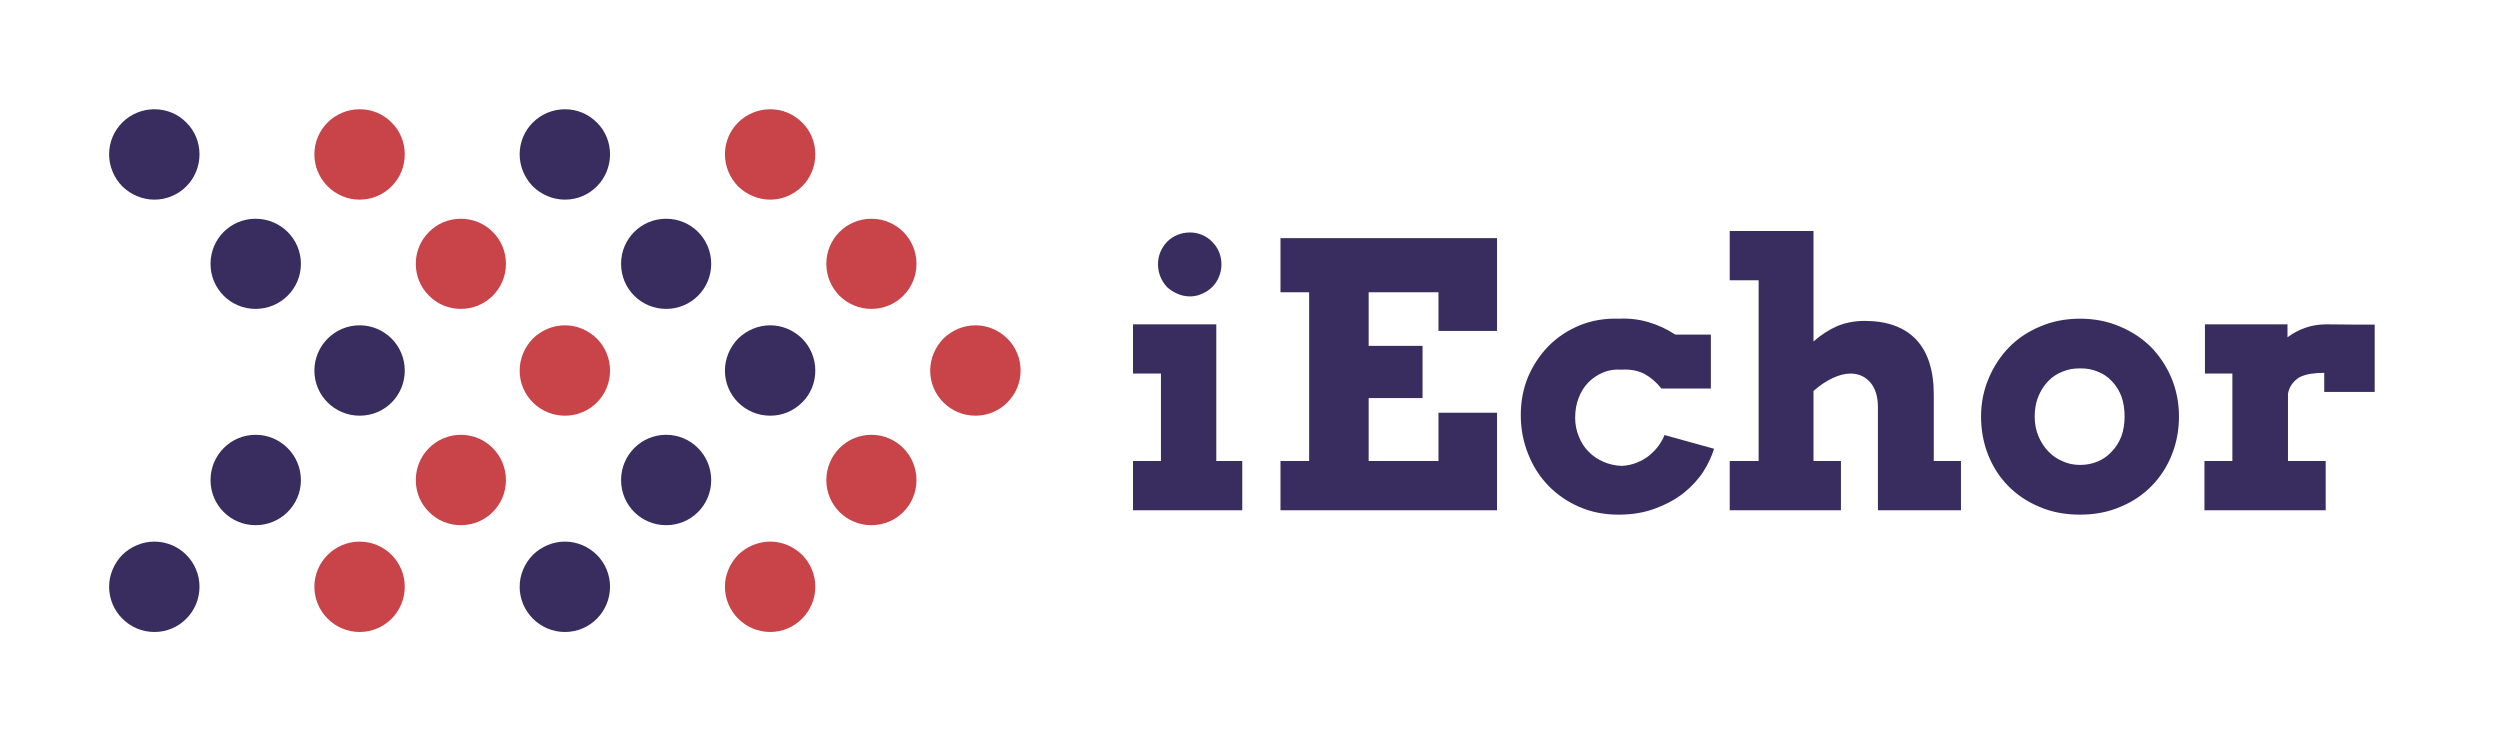
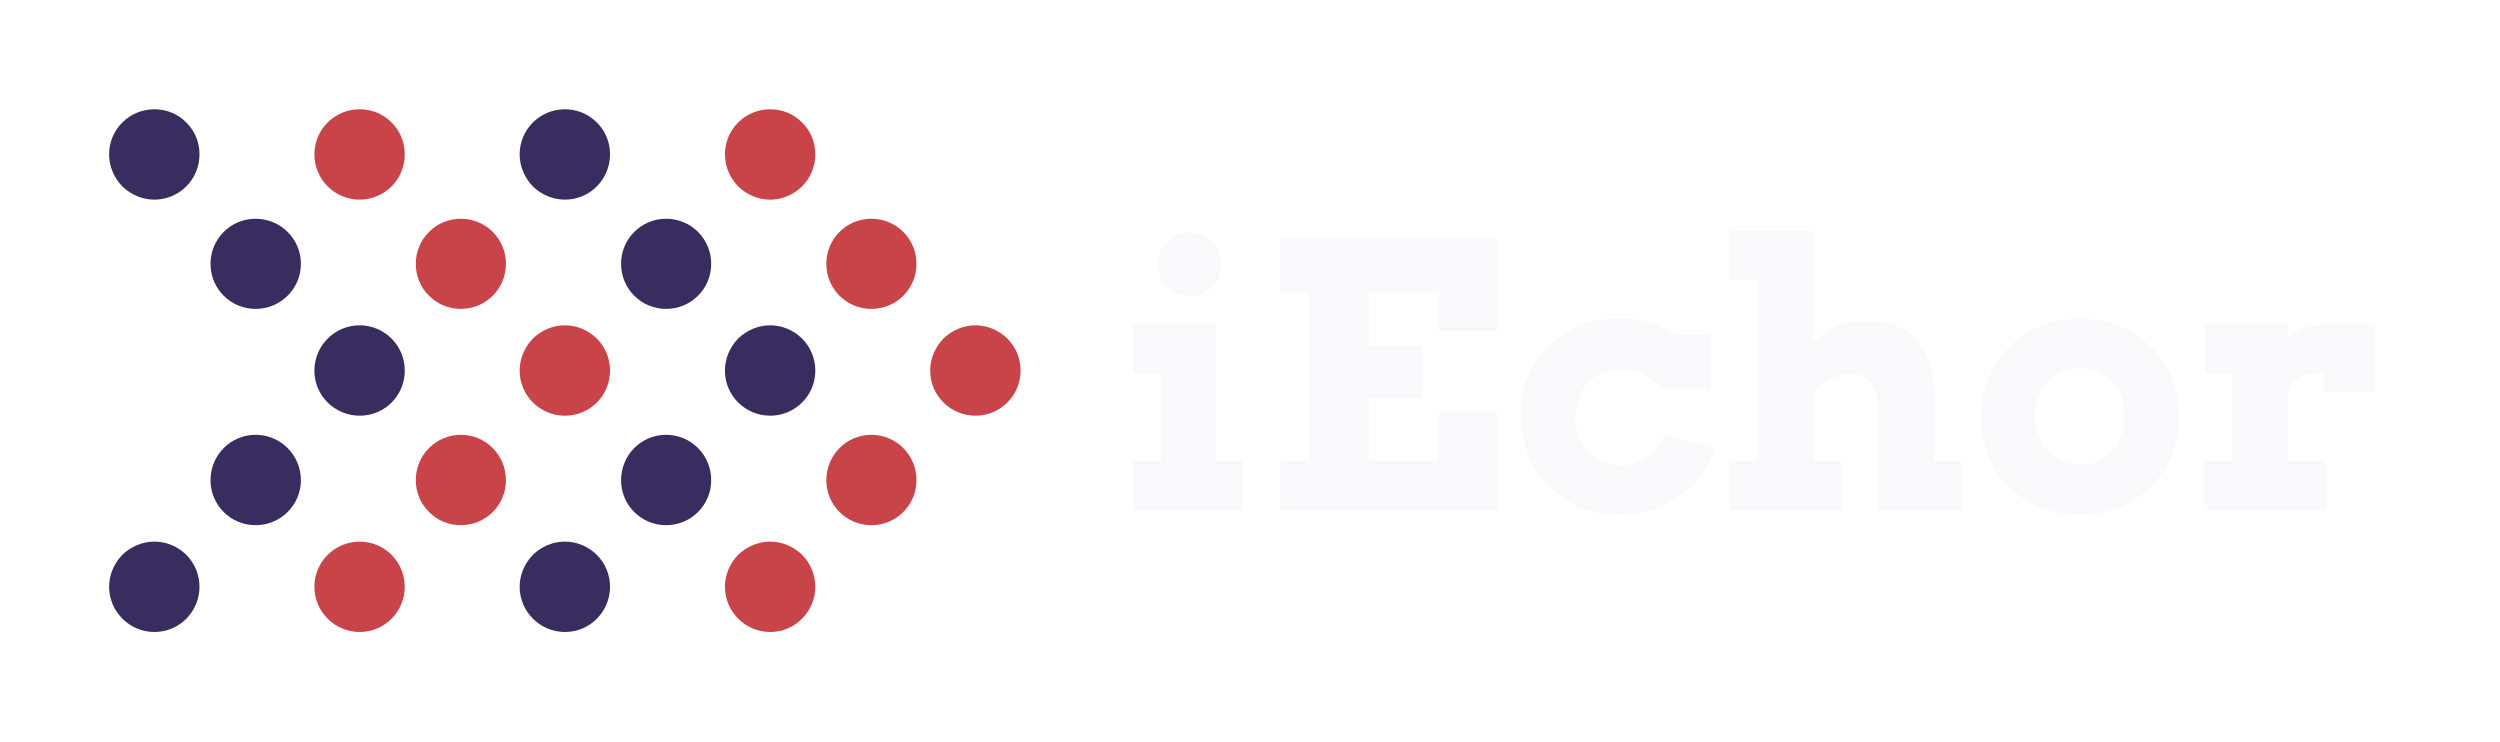
<svg xmlns="http://www.w3.org/2000/svg" version="1.1" height="48" viewBox="0 0 10.206 3.026">
  <g transform="matrix(1,0,0,1,4.566436,0.9430317)">
    <g>
-       <path d=" M 0.059 0.381 L 0.399 0.381 L 0.399 0.939 L 0.505 0.939 L 0.505 1.14 L 0.059 1.14 L 0.059 0.939 L 0.173 0.939 L 0.173 0.582 L 0.059 0.582 L 0.059 0.381 M 0.161 0.136 Q 0.161 0.109 0.171 0.085 Q 0.181 0.062 0.198 0.044 Q 0.216 0.026 0.24 0.016 Q 0.264 0.006 0.292 0.006 Q 0.318 0.006 0.341 0.016 Q 0.365 0.026 0.382 0.044 Q 0.4 0.062 0.41 0.085 Q 0.42 0.109 0.42 0.136 Q 0.42 0.163 0.41 0.187 Q 0.4 0.211 0.382 0.229 Q 0.365 0.246 0.341 0.256 Q 0.318 0.267 0.292 0.267 Q 0.264 0.267 0.24 0.256 Q 0.216 0.246 0.198 0.229 Q 0.181 0.211 0.171 0.187 Q 0.161 0.163 0.161 0.136 M 0.661 0.029 L 1.545 0.029 L 1.545 0.408 L 1.306 0.408 L 1.306 0.25 L 1.021 0.25 L 1.021 0.469 L 1.241 0.469 L 1.241 0.682 L 1.021 0.682 L 1.021 0.939 L 1.306 0.939 L 1.306 0.742 L 1.545 0.742 L 1.545 1.14 L 0.661 1.14 L 0.661 0.939 L 0.778 0.939 L 0.778 0.25 L 0.661 0.25 L 0.661 0.029 M 2.216 0.643 Q 2.185 0.604 2.146 0.583 Q 2.107 0.563 2.054 0.566 Q 2.012 0.563 1.977 0.578 Q 1.942 0.593 1.917 0.619 Q 1.892 0.645 1.878 0.682 Q 1.864 0.718 1.864 0.763 Q 1.864 0.803 1.879 0.839 Q 1.893 0.875 1.919 0.901 Q 1.944 0.927 1.979 0.942 Q 2.013 0.957 2.054 0.959 Q 2.089 0.957 2.117 0.945 Q 2.145 0.934 2.167 0.916 Q 2.189 0.898 2.205 0.876 Q 2.221 0.853 2.229 0.833 L 2.431 0.889 Q 2.418 0.933 2.388 0.981 Q 2.358 1.028 2.309 1.068 Q 2.26 1.107 2.193 1.132 Q 2.126 1.158 2.041 1.158 Q 1.953 1.158 1.88 1.126 Q 1.807 1.094 1.754 1.039 Q 1.701 0.984 1.672 0.91 Q 1.642 0.836 1.642 0.751 Q 1.642 0.667 1.672 0.595 Q 1.703 0.523 1.756 0.469 Q 1.81 0.415 1.883 0.385 Q 1.957 0.355 2.043 0.358 Q 2.105 0.355 2.163 0.372 Q 2.221 0.389 2.273 0.423 L 2.418 0.423 L 2.418 0.643 L 2.216 0.643 M 2.495 0 L 2.837 0 L 2.837 0.451 Q 2.881 0.412 2.932 0.389 Q 2.984 0.367 3.046 0.367 Q 3.183 0.367 3.256 0.443 Q 3.328 0.52 3.328 0.667 L 3.328 0.939 L 3.439 0.939 L 3.439 1.14 L 3.1 1.14 L 3.1 0.719 Q 3.1 0.655 3.069 0.618 Q 3.037 0.582 2.988 0.582 Q 2.955 0.582 2.916 0.6 Q 2.877 0.618 2.837 0.653 L 2.837 0.939 L 2.949 0.939 L 2.949 1.14 L 2.495 1.14 L 2.495 0.939 L 2.613 0.939 L 2.613 0.201 L 2.495 0.201 L 2.495 0 M 3.521 0.757 Q 3.521 0.675 3.552 0.602 Q 3.582 0.53 3.635 0.475 Q 3.688 0.421 3.762 0.39 Q 3.836 0.358 3.925 0.358 Q 4.014 0.358 4.088 0.39 Q 4.162 0.421 4.216 0.475 Q 4.269 0.53 4.299 0.602 Q 4.329 0.675 4.329 0.757 Q 4.329 0.84 4.3 0.913 Q 4.271 0.986 4.218 1.04 Q 4.165 1.095 4.09 1.126 Q 4.016 1.158 3.925 1.158 Q 3.833 1.158 3.759 1.126 Q 3.685 1.095 3.632 1.041 Q 3.579 0.987 3.55 0.914 Q 3.521 0.841 3.521 0.757 M 3.74 0.757 Q 3.74 0.801 3.755 0.837 Q 3.77 0.873 3.795 0.899 Q 3.82 0.926 3.854 0.94 Q 3.887 0.955 3.925 0.955 Q 3.964 0.955 3.997 0.941 Q 4.031 0.927 4.055 0.9 Q 4.08 0.874 4.094 0.838 Q 4.107 0.801 4.107 0.757 Q 4.107 0.712 4.094 0.675 Q 4.08 0.639 4.055 0.613 Q 4.031 0.587 3.997 0.574 Q 3.964 0.56 3.925 0.561 Q 3.887 0.56 3.854 0.574 Q 3.82 0.587 3.795 0.613 Q 3.77 0.639 3.755 0.675 Q 3.74 0.712 3.74 0.757 M 5.128 0.657 L 4.922 0.657 L 4.922 0.579 Q 4.892 0.579 4.867 0.583 Q 4.842 0.587 4.823 0.596 Q 4.805 0.606 4.792 0.623 Q 4.779 0.639 4.774 0.664 L 4.774 0.939 L 4.928 0.939 L 4.928 1.14 L 4.433 1.14 L 4.433 0.939 L 4.547 0.939 L 4.547 0.582 L 4.435 0.582 L 4.435 0.381 L 4.772 0.381 L 4.772 0.434 Q 4.805 0.409 4.845 0.395 Q 4.885 0.381 4.933 0.381 Q 4.981 0.381 5.032 0.382 Q 5.084 0.382 5.128 0.382 L 5.128 0.657" fill="#382d5e" fill-rule="nonzero" />
+       <path d=" M 0.059 0.381 L 0.399 0.381 L 0.399 0.939 L 0.505 0.939 L 0.505 1.14 L 0.059 1.14 L 0.059 0.939 L 0.173 0.939 L 0.173 0.582 L 0.059 0.582 L 0.059 0.381 M 0.161 0.136 Q 0.161 0.109 0.171 0.085 Q 0.181 0.062 0.198 0.044 Q 0.216 0.026 0.24 0.016 Q 0.264 0.006 0.292 0.006 Q 0.318 0.006 0.341 0.016 Q 0.365 0.026 0.382 0.044 Q 0.4 0.062 0.41 0.085 Q 0.42 0.109 0.42 0.136 Q 0.42 0.163 0.41 0.187 Q 0.4 0.211 0.382 0.229 Q 0.365 0.246 0.341 0.256 Q 0.318 0.267 0.292 0.267 Q 0.264 0.267 0.24 0.256 Q 0.216 0.246 0.198 0.229 Q 0.181 0.211 0.171 0.187 Q 0.161 0.163 0.161 0.136 M 0.661 0.029 L 1.545 0.029 L 1.545 0.408 L 1.306 0.408 L 1.306 0.25 L 1.021 0.25 L 1.021 0.469 L 1.241 0.469 L 1.241 0.682 L 1.021 0.682 L 1.021 0.939 L 1.306 0.939 L 1.306 0.742 L 1.545 0.742 L 1.545 1.14 L 0.661 1.14 L 0.661 0.939 L 0.778 0.939 L 0.778 0.25 L 0.661 0.25 L 0.661 0.029 M 2.216 0.643 Q 2.185 0.604 2.146 0.583 Q 2.107 0.563 2.054 0.566 Q 2.012 0.563 1.977 0.578 Q 1.942 0.593 1.917 0.619 Q 1.892 0.645 1.878 0.682 Q 1.864 0.718 1.864 0.763 Q 1.864 0.803 1.879 0.839 Q 1.893 0.875 1.919 0.901 Q 1.944 0.927 1.979 0.942 Q 2.013 0.957 2.054 0.959 Q 2.089 0.957 2.117 0.945 Q 2.145 0.934 2.167 0.916 Q 2.189 0.898 2.205 0.876 Q 2.221 0.853 2.229 0.833 L 2.431 0.889 Q 2.418 0.933 2.388 0.981 Q 2.358 1.028 2.309 1.068 Q 2.26 1.107 2.193 1.132 Q 2.126 1.158 2.041 1.158 Q 1.953 1.158 1.88 1.126 Q 1.807 1.094 1.754 1.039 Q 1.701 0.984 1.672 0.91 Q 1.642 0.836 1.642 0.751 Q 1.642 0.667 1.672 0.595 Q 1.703 0.523 1.756 0.469 Q 1.81 0.415 1.883 0.385 Q 1.957 0.355 2.043 0.358 Q 2.105 0.355 2.163 0.372 Q 2.221 0.389 2.273 0.423 L 2.418 0.423 L 2.418 0.643 L 2.216 0.643 M 2.495 0 L 2.837 0 L 2.837 0.451 Q 2.881 0.412 2.932 0.389 Q 2.984 0.367 3.046 0.367 Q 3.183 0.367 3.256 0.443 Q 3.328 0.52 3.328 0.667 L 3.328 0.939 L 3.439 0.939 L 3.439 1.14 L 3.1 1.14 L 3.1 0.719 Q 3.1 0.655 3.069 0.618 Q 3.037 0.582 2.988 0.582 Q 2.955 0.582 2.916 0.6 Q 2.877 0.618 2.837 0.653 L 2.837 0.939 L 2.949 0.939 L 2.949 1.14 L 2.495 1.14 L 2.495 0.939 L 2.613 0.939 L 2.613 0.201 L 2.495 0.201 L 2.495 0 M 3.521 0.757 Q 3.521 0.675 3.552 0.602 Q 3.582 0.53 3.635 0.475 Q 3.688 0.421 3.762 0.39 Q 3.836 0.358 3.925 0.358 Q 4.014 0.358 4.088 0.39 Q 4.162 0.421 4.216 0.475 Q 4.269 0.53 4.299 0.602 Q 4.329 0.675 4.329 0.757 Q 4.329 0.84 4.3 0.913 Q 4.271 0.986 4.218 1.04 Q 4.165 1.095 4.09 1.126 Q 4.016 1.158 3.925 1.158 Q 3.833 1.158 3.759 1.126 Q 3.685 1.095 3.632 1.041 Q 3.579 0.987 3.55 0.914 Q 3.521 0.841 3.521 0.757 M 3.74 0.757 Q 3.74 0.801 3.755 0.837 Q 3.77 0.873 3.795 0.899 Q 3.82 0.926 3.854 0.94 Q 3.887 0.955 3.925 0.955 Q 3.964 0.955 3.997 0.941 Q 4.031 0.927 4.055 0.9 Q 4.08 0.874 4.094 0.838 Q 4.107 0.801 4.107 0.757 Q 4.107 0.712 4.094 0.675 Q 4.08 0.639 4.055 0.613 Q 4.031 0.587 3.997 0.574 Q 3.964 0.56 3.925 0.561 Q 3.887 0.56 3.854 0.574 Q 3.82 0.587 3.795 0.613 Q 3.77 0.639 3.755 0.675 Q 3.74 0.712 3.74 0.757 M 5.128 0.657 L 4.922 0.657 L 4.922 0.579 Q 4.892 0.579 4.867 0.583 Q 4.842 0.587 4.823 0.596 Q 4.805 0.606 4.792 0.623 Q 4.779 0.639 4.774 0.664 L 4.774 0.939 L 4.928 0.939 L 4.928 1.14 L 4.433 1.14 L 4.433 0.939 L 4.547 0.939 L 4.547 0.582 L 4.435 0.582 L 4.435 0.381 L 4.772 0.381 L 4.772 0.434 Q 4.805 0.409 4.845 0.395 Q 4.885 0.381 4.933 0.381 Q 4.981 0.381 5.032 0.382 Q 5.084 0.382 5.128 0.382 L 5.128 0.657" fill="#F9F9FB" fill-rule="nonzero" />
    </g>
    <g />
    <g clip-path="url(#SvgjsClipPath1127)">
      <g clip-path="url(#SvgjsClipPath11268adcf477-8a01-410e-a4b3-f2422dcb3bbd)">
        <path d=" M -3.936 -0.497 C -4.038 -0.497 -4.121 -0.415 -4.121 -0.313 C -4.121 -0.264 -4.101 -0.217 -4.067 -0.182 C -4.032 -0.148 -3.985 -0.128 -3.936 -0.128 C -3.887 -0.128 -3.84 -0.148 -3.806 -0.182 C -3.771 -0.217 -3.752 -0.264 -3.752 -0.313 C -3.752 -0.362 -3.771 -0.409 -3.806 -0.443 C -3.84 -0.478 -3.887 -0.497 -3.936 -0.497 Z" fill="#382d5e" transform="matrix(1,0,0,1,0,0)" fill-rule="nonzero" />
      </g>
      <g clip-path="url(#SvgjsClipPath11268adcf477-8a01-410e-a4b3-f2422dcb3bbd)">
        <path d=" M -3.098 -0.497 C -3.2 -0.497 -3.283 -0.415 -3.283 -0.313 C -3.283 -0.211 -3.2 -0.128 -3.098 -0.128 C -3.049 -0.128 -3.002 -0.148 -2.968 -0.182 C -2.933 -0.217 -2.914 -0.264 -2.914 -0.313 C -2.914 -0.362 -2.933 -0.409 -2.968 -0.443 C -3.002 -0.478 -3.049 -0.497 -3.098 -0.497 Z" fill="#c84449" transform="matrix(1,0,0,1,0,0)" fill-rule="nonzero" />
      </g>
      <g clip-path="url(#SvgjsClipPath11268adcf477-8a01-410e-a4b3-f2422dcb3bbd)">
        <path d=" M -2.26 -0.497 C -2.362 -0.497 -2.445 -0.415 -2.445 -0.313 C -2.445 -0.264 -2.425 -0.217 -2.391 -0.182 C -2.356 -0.148 -2.309 -0.128 -2.26 -0.128 C -2.158 -0.128 -2.076 -0.211 -2.076 -0.313 C -2.076 -0.362 -2.095 -0.409 -2.13 -0.443 C -2.165 -0.478 -2.211 -0.497 -2.26 -0.497 Z" fill="#382d5e" transform="matrix(1,0,0,1,0,0)" fill-rule="nonzero" />
      </g>
      <g clip-path="url(#SvgjsClipPath11268adcf477-8a01-410e-a4b3-f2422dcb3bbd)">
        <path d=" M -1.422 -0.497 C -1.524 -0.497 -1.607 -0.415 -1.607 -0.313 C -1.607 -0.264 -1.587 -0.217 -1.553 -0.182 C -1.518 -0.148 -1.471 -0.128 -1.422 -0.128 C -1.373 -0.128 -1.327 -0.148 -1.292 -0.182 C -1.257 -0.217 -1.238 -0.264 -1.238 -0.313 C -1.238 -0.362 -1.257 -0.409 -1.292 -0.443 C -1.327 -0.478 -1.373 -0.497 -1.422 -0.497 Z" fill="#c84449" transform="matrix(1,0,0,1,0,0)" fill-rule="nonzero" />
      </g>
      <g clip-path="url(#SvgjsClipPath11268adcf477-8a01-410e-a4b3-f2422dcb3bbd)">
        <path d=" M -3.338 0.134 C -3.338 0.236 -3.421 0.318 -3.523 0.318 C -3.625 0.318 -3.707 0.236 -3.707 0.134 C -3.707 0.032 -3.625 -0.05 -3.523 -0.05 C -3.421 -0.05 -3.338 0.032 -3.338 0.134 Z" fill="#382d5e" transform="matrix(1,0,0,1,0,0)" fill-rule="nonzero" />
      </g>
      <g clip-path="url(#SvgjsClipPath11268adcf477-8a01-410e-a4b3-f2422dcb3bbd)">
        <path d=" M -2.685 -0.05 C -2.734 -0.05 -2.781 -0.031 -2.815 0.004 C -2.85 0.038 -2.869 0.085 -2.869 0.134 C -2.869 0.183 -2.85 0.23 -2.815 0.264 C -2.781 0.299 -2.734 0.318 -2.685 0.318 C -2.583 0.318 -2.501 0.236 -2.501 0.134 C -2.501 0.032 -2.583 -0.05 -2.685 -0.05 Z" fill="#c84449" transform="matrix(1,0,0,1,0,0)" fill-rule="nonzero" />
      </g>
      <g clip-path="url(#SvgjsClipPath11268adcf477-8a01-410e-a4b3-f2422dcb3bbd)">
        <path d=" M -1.663 0.134 C -1.663 0.236 -1.745 0.318 -1.847 0.318 C -1.949 0.318 -2.031 0.236 -2.031 0.134 C -2.031 0.032 -1.949 -0.05 -1.847 -0.05 C -1.745 -0.05 -1.663 0.032 -1.663 0.134 Z" fill="#382d5e" transform="matrix(1,0,0,1,0,0)" fill-rule="nonzero" />
      </g>
      <g clip-path="url(#SvgjsClipPath11268adcf477-8a01-410e-a4b3-f2422dcb3bbd)">
        <path d=" M -0.825 0.134 C -0.825 0.236 -0.907 0.318 -1.009 0.318 C -1.111 0.318 -1.193 0.236 -1.193 0.134 C -1.193 0.032 -1.111 -0.05 -1.009 -0.05 C -0.907 -0.05 -0.825 0.032 -0.825 0.134 Z" fill="#c84449" transform="matrix(1,0,0,1,0,0)" fill-rule="nonzero" />
      </g>
      <g clip-path="url(#SvgjsClipPath11268adcf477-8a01-410e-a4b3-f2422dcb3bbd)">
        <path d=" M -3.098 0.385 C -3.2 0.385 -3.283 0.468 -3.283 0.57 C -3.283 0.672 -3.2 0.754 -3.098 0.754 C -2.996 0.754 -2.914 0.672 -2.914 0.57 C -2.914 0.521 -2.933 0.474 -2.968 0.439 C -3.002 0.405 -3.049 0.385 -3.098 0.385 Z" fill="#382d5e" transform="matrix(1,0,0,1,0,0)" fill-rule="nonzero" />
      </g>
      <g clip-path="url(#SvgjsClipPath11268adcf477-8a01-410e-a4b3-f2422dcb3bbd)">
        <path d=" M -2.26 0.385 C -2.309 0.385 -2.356 0.405 -2.391 0.439 C -2.425 0.474 -2.445 0.521 -2.445 0.57 C -2.445 0.672 -2.362 0.754 -2.26 0.754 C -2.158 0.754 -2.076 0.672 -2.076 0.57 C -2.076 0.521 -2.095 0.474 -2.13 0.439 C -2.165 0.405 -2.211 0.385 -2.26 0.385 Z" fill="#c84449" transform="matrix(1,0,0,1,0,0)" fill-rule="nonzero" />
      </g>
      <g clip-path="url(#SvgjsClipPath11268adcf477-8a01-410e-a4b3-f2422dcb3bbd)">
        <path d=" M -1.422 0.385 C -1.471 0.385 -1.518 0.405 -1.553 0.439 C -1.587 0.474 -1.607 0.521 -1.607 0.57 C -1.607 0.672 -1.524 0.754 -1.422 0.754 C -1.373 0.754 -1.327 0.735 -1.292 0.7 C -1.257 0.666 -1.238 0.619 -1.238 0.57 C -1.238 0.521 -1.257 0.474 -1.292 0.439 C -1.327 0.405 -1.373 0.385 -1.422 0.385 Z" fill="#382d5e" transform="matrix(1,0,0,1,0,0)" fill-rule="nonzero" />
      </g>
      <g clip-path="url(#SvgjsClipPath11268adcf477-8a01-410e-a4b3-f2422dcb3bbd)">
        <path d=" M -0.584 0.385 C -0.633 0.385 -0.68 0.405 -0.715 0.439 C -0.749 0.474 -0.769 0.521 -0.769 0.57 C -0.769 0.672 -0.686 0.754 -0.584 0.754 C -0.483 0.754 -0.4 0.672 -0.4 0.57 C -0.4 0.521 -0.419 0.474 -0.454 0.439 C -0.489 0.405 -0.535 0.385 -0.584 0.385 Z" fill="#c84449" transform="matrix(1,0,0,1,0,0)" fill-rule="nonzero" />
      </g>
      <g clip-path="url(#SvgjsClipPath11268adcf477-8a01-410e-a4b3-f2422dcb3bbd)">
        <path d=" M -3.338 1.017 C -3.338 1.119 -3.421 1.201 -3.523 1.201 C -3.625 1.201 -3.707 1.119 -3.707 1.017 C -3.707 0.915 -3.625 0.832 -3.523 0.832 C -3.421 0.832 -3.338 0.915 -3.338 1.017 Z" fill="#382d5e" transform="matrix(1,0,0,1,0,0)" fill-rule="nonzero" />
      </g>
      <g clip-path="url(#SvgjsClipPath11268adcf477-8a01-410e-a4b3-f2422dcb3bbd)">
        <path d=" M -2.685 0.832 C -2.734 0.832 -2.781 0.852 -2.815 0.886 C -2.85 0.921 -2.869 0.968 -2.869 1.017 C -2.869 1.066 -2.85 1.113 -2.815 1.147 C -2.781 1.182 -2.734 1.201 -2.685 1.201 C -2.583 1.201 -2.501 1.119 -2.501 1.017 C -2.501 0.915 -2.583 0.832 -2.685 0.832 Z" fill="#c84449" transform="matrix(1,0,0,1,0,0)" fill-rule="nonzero" />
      </g>
      <g clip-path="url(#SvgjsClipPath11268adcf477-8a01-410e-a4b3-f2422dcb3bbd)">
        <path d=" M -1.663 1.017 C -1.663 1.119 -1.745 1.201 -1.847 1.201 C -1.949 1.201 -2.031 1.119 -2.031 1.017 C -2.031 0.915 -1.949 0.832 -1.847 0.832 C -1.745 0.832 -1.663 0.915 -1.663 1.017 Z" fill="#382d5e" transform="matrix(1,0,0,1,0,0)" fill-rule="nonzero" />
      </g>
      <g clip-path="url(#SvgjsClipPath11268adcf477-8a01-410e-a4b3-f2422dcb3bbd)">
        <path d=" M -0.825 1.017 C -0.825 1.119 -0.907 1.201 -1.009 1.201 C -1.111 1.201 -1.193 1.119 -1.193 1.017 C -1.193 0.915 -1.111 0.832 -1.009 0.832 C -0.907 0.832 -0.825 0.915 -0.825 1.017 Z" fill="#c84449" transform="matrix(1,0,0,1,0,0)" fill-rule="nonzero" />
      </g>
      <g clip-path="url(#SvgjsClipPath11268adcf477-8a01-410e-a4b3-f2422dcb3bbd)">
        <path d=" M -3.936 1.268 C -3.985 1.268 -4.032 1.288 -4.067 1.322 C -4.101 1.357 -4.121 1.404 -4.121 1.452 C -4.121 1.554 -4.038 1.637 -3.936 1.637 C -3.834 1.637 -3.752 1.554 -3.752 1.452 C -3.752 1.404 -3.771 1.357 -3.806 1.322 C -3.84 1.288 -3.887 1.268 -3.936 1.268 Z" fill="#382d5e" transform="matrix(1,0,0,1,0,0)" fill-rule="nonzero" />
      </g>
      <g clip-path="url(#SvgjsClipPath11268adcf477-8a01-410e-a4b3-f2422dcb3bbd)">
        <path d=" M -3.098 1.268 C -3.2 1.268 -3.283 1.351 -3.283 1.452 C -3.283 1.554 -3.2 1.637 -3.098 1.637 C -2.996 1.637 -2.914 1.554 -2.914 1.452 C -2.914 1.404 -2.933 1.357 -2.968 1.322 C -3.002 1.288 -3.049 1.268 -3.098 1.268 Z" fill="#c84449" transform="matrix(1,0,0,1,0,0)" fill-rule="nonzero" />
      </g>
      <g clip-path="url(#SvgjsClipPath11268adcf477-8a01-410e-a4b3-f2422dcb3bbd)">
        <path d=" M -2.26 1.268 C -2.309 1.268 -2.356 1.288 -2.391 1.322 C -2.425 1.357 -2.445 1.404 -2.445 1.452 C -2.445 1.554 -2.362 1.637 -2.26 1.637 C -2.158 1.637 -2.076 1.554 -2.076 1.452 C -2.076 1.404 -2.095 1.357 -2.13 1.322 C -2.165 1.288 -2.211 1.268 -2.26 1.268 Z" fill="#382d5e" transform="matrix(1,0,0,1,0,0)" fill-rule="nonzero" />
      </g>
      <g clip-path="url(#SvgjsClipPath11268adcf477-8a01-410e-a4b3-f2422dcb3bbd)">
        <path d=" M -1.422 1.268 C -1.471 1.268 -1.518 1.288 -1.553 1.322 C -1.587 1.357 -1.607 1.404 -1.607 1.452 C -1.607 1.554 -1.524 1.637 -1.422 1.637 C -1.321 1.637 -1.238 1.554 -1.238 1.452 C -1.238 1.404 -1.257 1.357 -1.292 1.322 C -1.327 1.288 -1.373 1.268 -1.422 1.268 Z" fill="#c84449" transform="matrix(1,0,0,1,0,0)" fill-rule="nonzero" />
      </g>
    </g>
  </g>
  <defs>
    <clipPath id="SvgjsClipPath1127">
      <path d=" M -4.121 -0.497 h 3.721 v 2.134 h -3.721 Z" />
    </clipPath>
    <clipPath id="SvgjsClipPath11268adcf477-8a01-410e-a4b3-f2422dcb3bbd">
      <path d=" M -4.121 -0.497 L -0.4 -0.497 L -0.4 1.637 L -4.121 1.637 Z" />
    </clipPath>
  </defs>
</svg>
